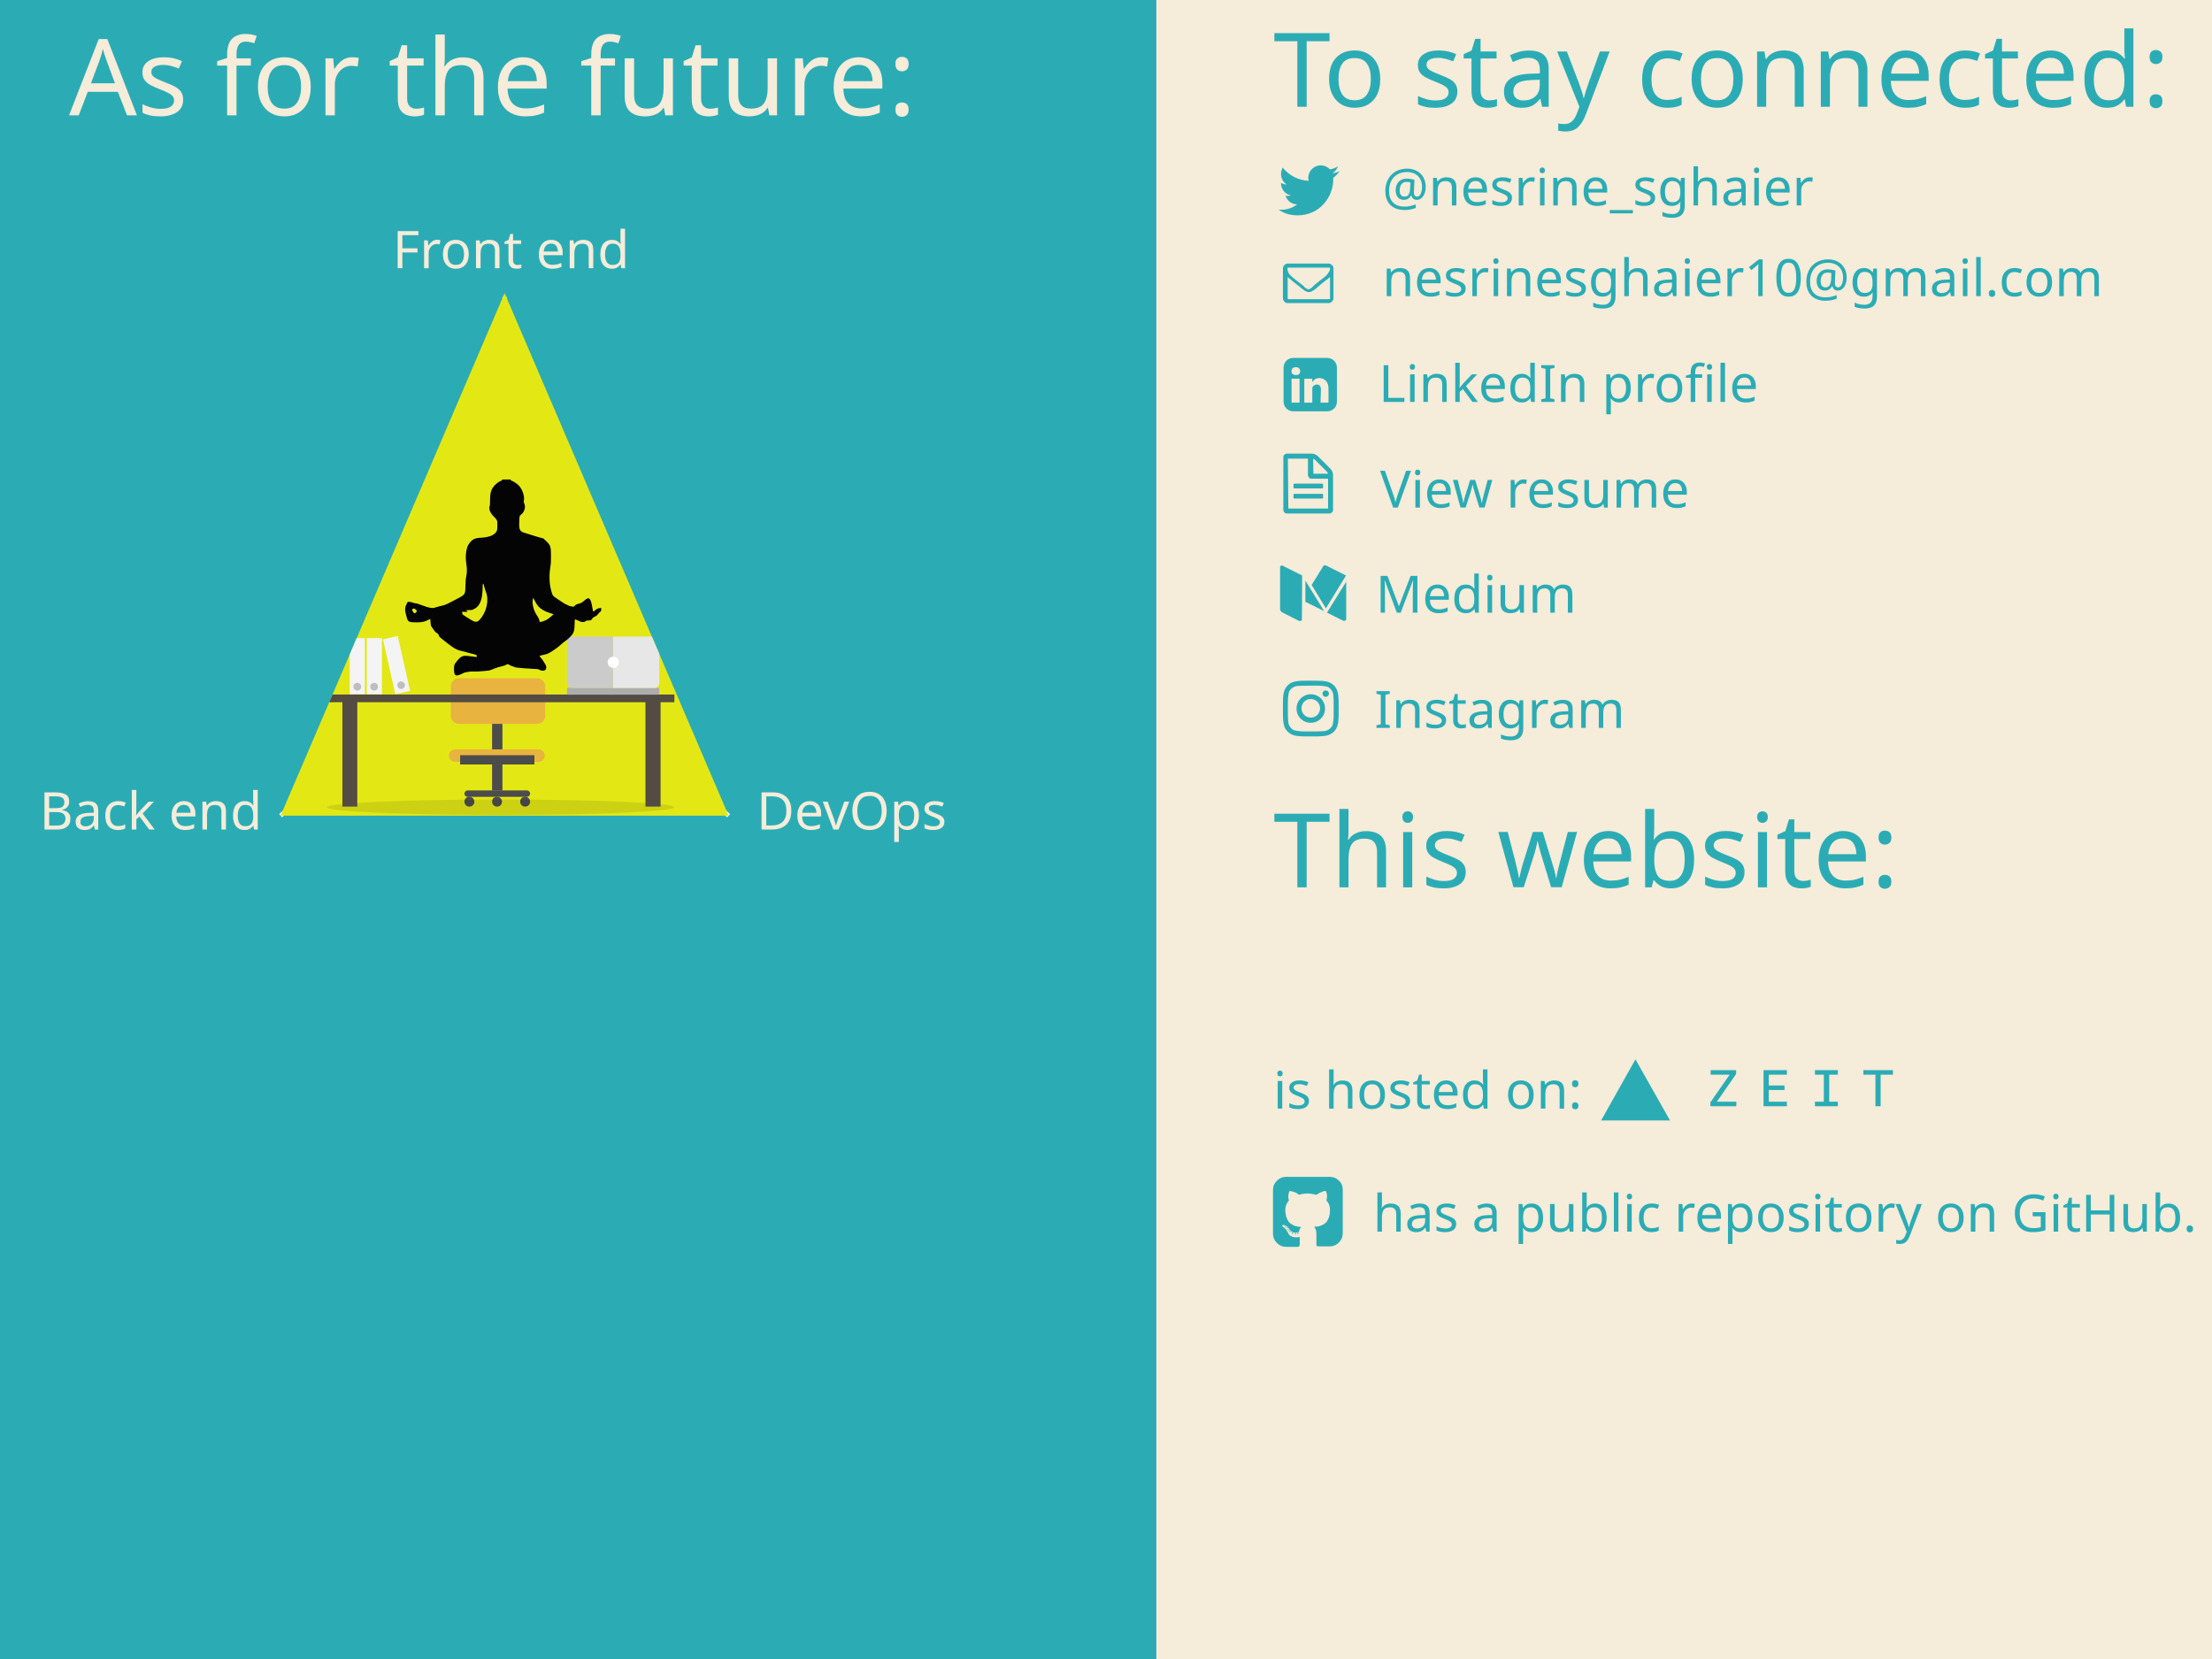
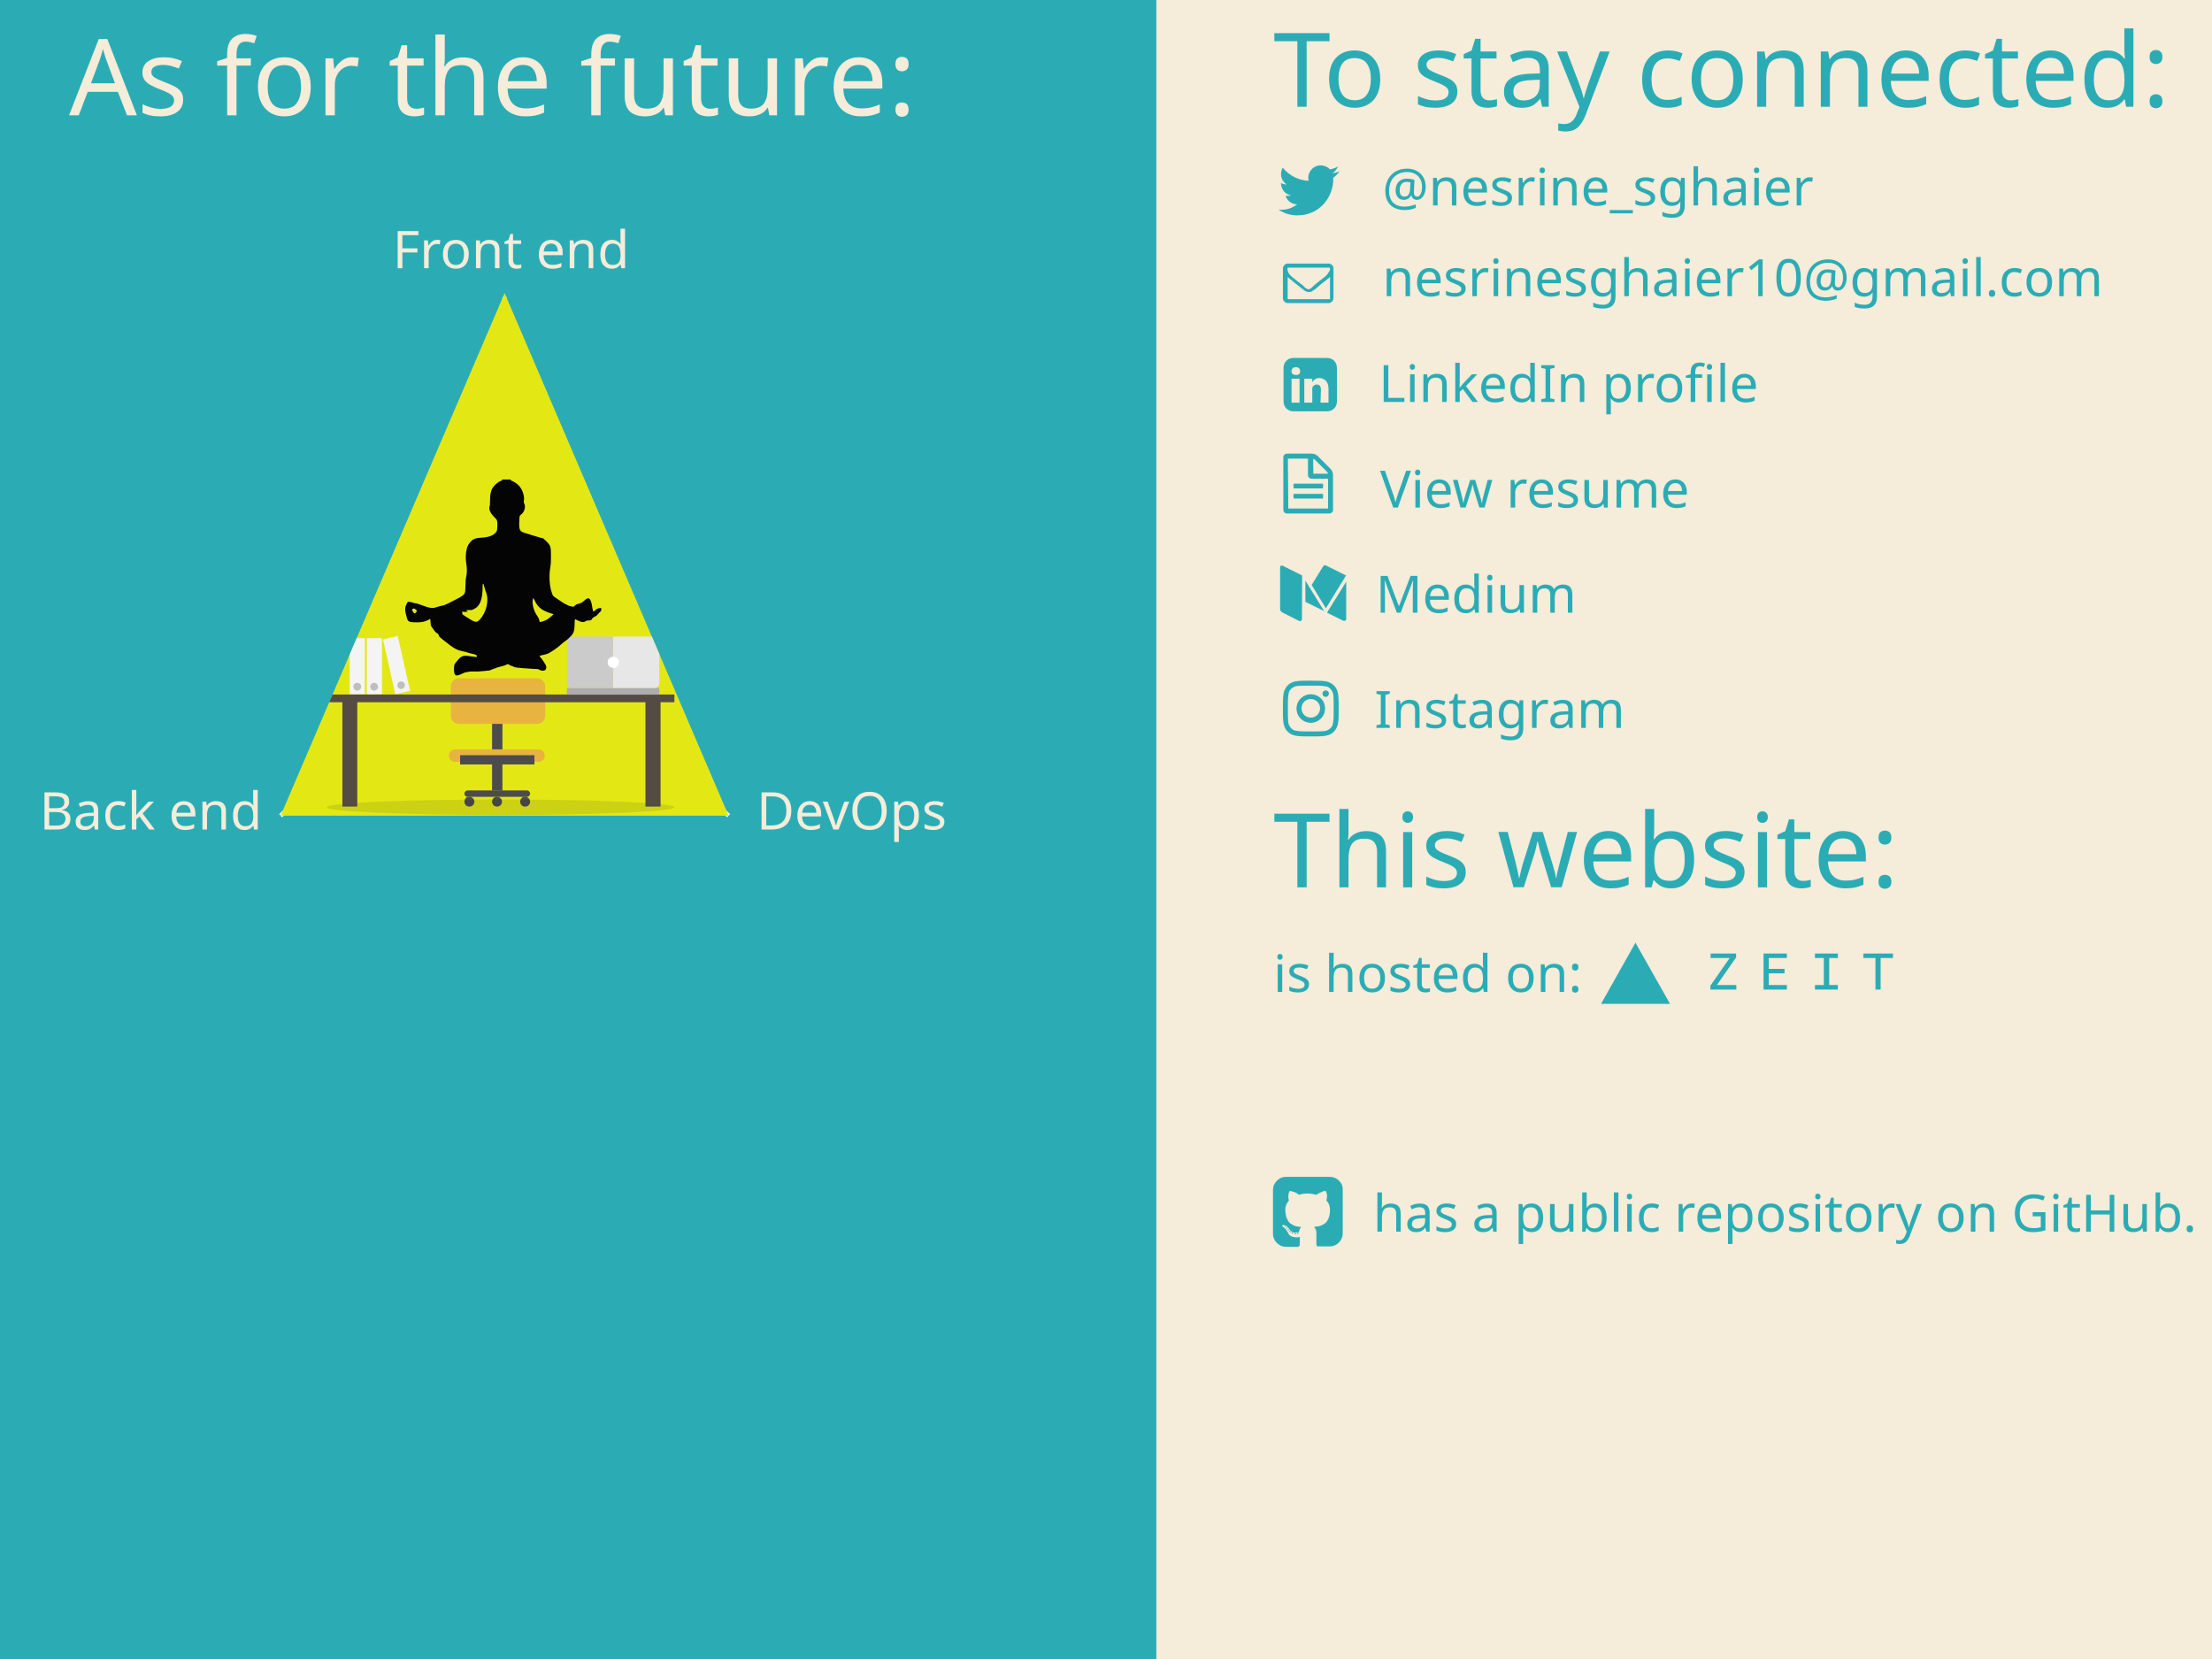
<svg xmlns="http://www.w3.org/2000/svg" xmlns:xlink="http://www.w3.org/1999/xlink" version="1.1" id="svg6" x="0px" y="0px" viewBox="496 -368 1024 768" enable-background="new 496 -368 1024 768" xml:space="preserve">
  <rect id="bg" x="-7122.6" y="-7472" fill="#2BACB5" stroke="#000000" stroke-miterlimit="10" width="15687.9" height="14889" />
  <g id="skills">
    <g id="skillnames">
      <g id="title">
        <text id="texttitle" transform="matrix(1 0 0 1 677.7734 -243.826)" fill="#F5ECD9" font-family="'Roboto-Light'" font-size="24.076px">Front end</text>
      </g>
      <g id="title_1_">
        <text id="texttitle_1_" transform="matrix(1 0 0 1 846.2227 16.0004)" fill="#F5ECD9" font-family="'Roboto-Light'" font-size="24.076px">DevOps</text>
      </g>
      <g id="title_2_">
        <text id="texttitle_2_" transform="matrix(1 0 0 1 514.2649 16.0002)" fill="#F5ECD9" font-family="'Roboto-Light'" font-size="24.076px">Back end</text>
      </g>
    </g>
    <polyline id="graph1" fill="none" stroke="#FFFFFF" stroke-width="2" stroke-miterlimit="10" points="729.6,-230.5 729.6,-87    833.3,9.6  " />
    <line id="graph2" fill="none" stroke="#FFFFFF" stroke-width="2" stroke-miterlimit="10" x1="729.6" y1="-87" x2="625.9" y2="9.6" />
    <polygon id="skillpath" fill="none" stroke="#FFFFFF" stroke-miterlimit="10" points="729.6,-147.8 748.5,-69.4 709.5,-69.4  " />
    <g id="invincible">
      <defs>
        <polygon id="clippingimage" points="729.6,-232.3 833.3,9.6 625.9,9.6    " />
      </defs>
      <clipPath id="clippingimage_1_">
        <use xlink:href="#clippingimage" overflow="visible" />
      </clipPath>
      <rect x="586.5" y="-244.5" clip-path="url(#clippingimage_1_)" fill="#E3E815" width="323" height="294" />
      <g clip-path="url(#clippingimage_1_)">
        <g>
          <g>
            <rect x="723.8" y="-41.8" fill="#4D4C4C" width="4.8" height="39.8" />
            <path fill="#E8B33F" d="M748.2-18.2c0,1.6-1.3,2.9-2.9,2.9h-38.6c-1.6,0-2.9-1.3-2.9-2.9l0,0c0-1.6,1.3-2.9,2.9-2.9h38.6       C746.9-21.1,748.2-19.8,748.2-18.2L748.2-18.2z" />
            <rect x="709" y="-18.4" fill="#4D4C4C" width="34.4" height="4.3" />
            <path fill="#4D4C4C" d="M741.4-0.6c0,0.8-0.7,1.5-1.5,1.5h-27.4c-0.8,0-1.5-0.7-1.5-1.5l0,0c0-0.8,0.7-1.5,1.5-1.5h27.4       C740.7-2.1,741.4-1.5,741.4-0.6L741.4-0.6z" />
            <path fill="#4D4C4C" d="M715.6,3.1c0,1.3-1,2.3-2.3,2.3c-1.3,0-2.3-1-2.3-2.3c0-1.3,1-2.3,2.3-2.3       C714.6,0.9,715.6,1.9,715.6,3.1z" />
            <path fill="#4D4C4C" d="M741.4,3.1c0,1.3-1,2.3-2.3,2.3c-1.3,0-2.3-1-2.3-2.3c0-1.3,1-2.3,2.3-2.3       C740.4,0.9,741.4,1.9,741.4,3.1z" />
            <path fill="#4D4C4C" d="M728.4,3.1c0,1.3-1,2.3-2.3,2.3c-1.3,0-2.3-1-2.3-2.3c0-1.3,1-2.3,2.3-2.3       C727.4,0.9,728.4,1.9,728.4,3.1z" />
            <path fill="#E8B33F" d="M748.4-36.6c0,2-1.7,3.7-3.7,3.7h-36.3c-2,0-3.7-1.7-3.7-3.7v-13.7c0-2,1.7-3.7,3.7-3.7h36.3       c2,0,3.7,1.7,3.7,3.7V-36.6z" />
          </g>
          <g>
            <path opacity="0.1" d="M808.2,5.7c0,2-36.1,3.6-80.5,3.6c-44.5,0-80.5-1.6-80.5-3.6c0-2,36.1-3.6,80.5-3.6       C772.1,2.1,808.2,3.7,808.2,5.7z" />
          </g>
          <g>
            <rect x="657.9" y="-72.6" fill="#F4F4F4" width="7" height="26" />
            <path fill="#BFBEBE" d="M663.2-50.1c0,1-0.8,1.8-1.8,1.8c-1,0-1.8-0.8-1.8-1.8c0-1,0.8-1.8,1.8-1.8       C662.4-51.9,663.2-51.1,663.2-50.1z" />
          </g>
          <g>
            <rect x="665.8" y="-72.6" fill="#F4F4F4" width="7" height="26" />
            <path fill="#BFBEBE" d="M671-50.1c0,1-0.8,1.8-1.8,1.8c-1,0-1.8-0.8-1.8-1.8c0-1,0.8-1.8,1.8-1.8C670.2-51.9,671-51.1,671-50.1       z" />
          </g>
          <g>
            <rect x="676.1" y="-73.1" transform="matrix(0.9755 -0.2198 0.2198 0.9755 29.8222 147.899)" fill="#F4F4F4" width="7" height="26" />
            <path fill="#BFBEBE" d="M683.4-51.2c0.2,1-0.4,1.9-1.3,2.1c-1,0.2-1.9-0.4-2.1-1.3c-0.2-1,0.4-1.9,1.3-2.1       C682.2-52.7,683.2-52.1,683.4-51.2z" />
          </g>
          <polygon fill="#544B43" points="808.2,-46.5 648.1,-46.5 648.1,-42.9 654.5,-42.9 654.5,5.4 661.4,5.4 661.4,-42.9 794.8,-42.9      794.8,5.4 801.8,5.4 801.8,-42.9 808.2,-42.9     " />
        </g>
        <g>
          <path fill="#ADADAD" d="M801.2-47c0,0.3-0.3,0.6-0.6,0.6H759c-0.3,0-0.6-0.3-0.6-0.6v-2c0-0.3,0.3-0.6,0.6-0.6h41.6      c0.3,0,0.6,0.3,0.6,0.6V-47z" />
          <g>
            <path fill="#E8E7E7" d="M798.9-73.3h-19.1v23.8h19.1c1.3,0,2.3-1,2.3-2.3V-71C801.2-72.3,800.2-73.3,798.9-73.3z" />
            <path fill="#CCCBCB" d="M760.8-73.3c-1.3,0-2.3,1-2.3,2.3v19.2c0,1.3,1,2.3,2.3,2.3h19v-23.8H760.8z" />
          </g>
          <path fill="#FFFFFF" d="M782.5-61.4c0,1.5-1.2,2.6-2.6,2.6c-1.5,0-2.6-1.2-2.6-2.6c0-1.5,1.2-2.6,2.6-2.6      C781.3-64.1,782.5-62.9,782.5-61.4z" />
        </g>
        <g id="me" transform="translate(678.919, -150.631)">
          <path style=" stroke:none;fill-rule:evenodd;fill:rgb(1.569%,1.569%,1.569%);fill-opacity:1;" d="M 49.434 4.898 C 49.336 5.066 49.203 5.199 49.141 5.199 C 48.68 5.199 47.289 6.098 46.438 6.945 C 44.496 8.875 43.957 10.469 43.941 14.352 C 43.93 16.219 43.906 16.52 43.715 17.066 C 43.266 18.375 44.078 20.219 45.898 22 C 47.25 23.328 47.344 23.574 47.316 25.84 C 47.293 27.777 47.223 28.223 46.848 28.789 C 45.707 30.516 43.359 31.387 39.301 31.594 C 36.66 31.727 35.359 32.496 33.934 34.773 C 32.789 36.602 32.398 40.324 32.984 43.867 C 33.297 45.773 33.281 47.688 32.945 49.375 C 32.656 50.816 32.617 51.301 32.516 54.605 C 32.41 58.059 32.582 57.879 26.324 61.066 C 23.047 62.738 23.172 62.691 20.922 63.203 C 19.973 63.418 19.074 63.66 18.922 63.738 C 17.652 64.391 15.738 64.125 12.473 62.832 C 10.902 62.215 9.84 61.898 9.324 61.898 C 9.141 61.898 8.887 61.848 8.77 61.785 C 8.414 61.594 6.785 61.203 6.332 61.203 C 5.875 61.199 5.559 61.477 5.43 61.992 C 5.395 62.133 5.207 62.543 5.008 62.898 C 4.531 63.766 4.504 65.246 4.941 66.801 C 5.086 67.324 5.312 68.168 5.445 68.684 C 5.914 70.492 6.434 70.73 9.949 70.742 C 12.375 70.754 13.855 70.422 15.562 69.496 L 16.273 69.109 L 16.344 70.281 C 16.441 71.836 16.551 72.375 16.855 72.742 C 16.992 72.91 17.391 73.477 17.742 74 C 18.449 75.062 18.727 75.352 19.449 75.773 C 19.93 76.051 20.16 76.41 20.434 77.309 C 20.488 77.488 23.852 80.207 25.57 81.461 C 27.852 83.129 28.98 83.66 31.148 84.086 C 31.977 84.25 33.078 84.539 33.602 84.727 C 34.121 84.918 35 85.148 35.551 85.242 C 36.496 85.402 37.316 85.703 37.738 86.039 C 38.035 86.277 37.781 86.832 37.41 86.762 C 37.266 86.734 36.879 86.684 36.551 86.652 C 36.219 86.617 35.305 86.5 34.512 86.387 C 31.402 85.941 30.637 86.234 28.617 88.652 C 27.34 90.184 27.25 90.43 27.25 92.352 C 27.25 95.504 27.977 95.969 30.793 94.602 C 32.129 93.957 32.398 93.859 33.078 93.797 C 33.504 93.758 33.984 93.668 34.148 93.602 C 34.34 93.52 34.848 93.484 35.551 93.5 C 37.887 93.551 39.031 93.5 41.32 93.258 L 43.688 93.004 L 45.32 92.363 C 47.25 91.602 47.801 91.426 49.629 91 C 50.574 90.781 51.09 90.609 51.277 90.453 C 51.816 90.004 52.484 90.02 53.035 90.496 C 53.211 90.648 53.508 90.801 53.699 90.836 C 53.891 90.871 54.273 91.008 54.551 91.137 C 55.352 91.512 55.602 91.586 56.449 91.691 C 57.738 91.855 60.855 92.094 63.613 92.242 L 66.172 92.383 L 66.895 92.754 C 68.078 93.367 69.598 93.16 69.805 92.359 C 69.863 92.133 69.934 91.871 69.965 91.773 C 70.062 91.43 69.789 90.5 69.457 90.066 C 69.277 89.832 68.957 89.305 68.742 88.895 C 68.516 88.469 68.02 87.785 67.582 87.301 C 66.621 86.238 66.633 86.211 68.352 85.855 C 70.668 85.379 71.066 85.195 73.766 83.363 C 74.855 82.625 75.879 81.832 76.566 81.191 C 77.164 80.633 77.898 80.02 78.199 79.824 C 79.422 79.031 81.391 77.242 81.965 76.398 C 82.844 75.113 82.996 74.469 83.086 71.648 C 83.172 68.953 83.066 69.113 84.32 69.754 C 86.309 70.773 87.359 70.852 88.426 70.066 C 88.652 69.895 88.828 69.867 89.445 69.883 C 90.344 69.914 90.832 69.738 91.078 69.293 C 91.422 68.664 91.648 68.469 92.441 68.102 C 93.086 67.805 93.328 67.633 93.629 67.242 C 94.082 66.652 95.199 65.5 95.316 65.5 C 95.363 65.5 95.398 65.18 95.398 64.785 L 95.398 64.074 L 94.773 64.121 C 93.934 64.191 93.176 64.562 92.469 65.254 C 91.652 66.051 91.641 66.035 91.207 63.414 C 90.559 59.492 89.688 58.754 87.758 60.5 C 86.617 61.535 86.008 61.879 84.832 62.152 C 84.012 62.34 83.68 62.516 83.082 63.078 L 82.594 63.535 L 81.621 63.363 C 81.086 63.27 80.539 63.113 80.398 63.016 C 80.262 62.918 79.773 62.688 79.316 62.504 C 78.508 62.18 77.668 61.656 74.637 59.574 C 73.055 58.488 73.035 58.465 72.617 57.285 C 71.445 53.961 71.148 49.629 71.809 45.398 C 72.133 43.312 72.141 43.156 72.145 40.148 C 72.152 35.523 72 35.082 69.629 32.848 L 68.605 31.887 L 66.879 31.438 C 65.926 31.191 64.363 30.719 63.398 30.387 C 62.438 30.055 61.312 29.691 60.898 29.586 C 57.555 28.711 57.281 28.246 57.48 23.73 C 57.59 21.309 57.523 21.512 58.516 20.664 C 59.969 19.422 60.512 17.199 59.746 15.629 C 59.488 15.105 59.48 15.059 59.602 14.488 C 60.062 12.324 58.801 8.781 56.984 7.137 C 56.117 6.348 54.805 5.477 54.258 5.324 C 53.773 5.188 53.648 5.105 53.562 4.879 L 53.457 4.602 L 49.609 4.602 L 49.434 4.898 M 40.879 52.926 C 40.938 52.992 41.141 53.68 41.336 54.449 C 41.531 55.219 41.844 56.234 42.035 56.699 C 43.59 60.551 42.293 66.191 39.066 69.57 C 37.656 71.051 36.945 70.875 32.523 67.957 C 31 66.949 31.145 67.102 31.059 66.395 L 30.992 65.84 L 32.246 65.883 C 33.645 65.93 33.84 65.824 33.145 65.398 C 32.645 65.086 32.754 65.051 34.184 65.043 L 35.449 65.039 L 36.449 64.602 C 39.207 63.391 40.496 60.176 40.5 54.461 C 40.504 53.043 40.609 52.602 40.879 52.926 M 64.578 60.629 C 66.102 63.734 67.816 65.145 71.574 66.391 C 72.387 66.66 73.141 66.898 73.246 66.918 C 73.402 66.945 73.199 67.164 72.348 67.887 C 70.59 69.383 70.043 69.715 68.465 70.238 C 67.082 70.699 66.801 70.676 66.801 70.094 C 66.801 69.566 66.344 68.551 65.684 67.598 C 64.062 65.27 63.234 61.867 63.797 59.855 C 63.957 59.281 63.875 59.199 64.578 60.629 M 9.09 64.492 C 9.855 64.887 10.191 65.414 9.926 65.812 C 9.223 66.863 8.691 66.758 8.016 65.43 C 7.734 64.875 7.738 64.852 8.172 64.555 C 8.621 64.25 8.609 64.25 9.09 64.492 " />
        </g>
      </g>
    </g>
  </g>
  <g id="sc6title">
    <text transform="matrix(1 0 0 1 527.9698 -314.6172)" fill="#F5ECD9" font-family="'Roboto-Thin'" font-size="49.216px">As for the future:</text>
  </g>
  <rect id="bgright" x="1031.3" y="-1872.5" fill="#F5ECD9" width="2340.6" height="3810.5" />
  <g id="endtitles">
    <g id="githubsite">
      <path fill="#2BACB5" d="M1093.4,202.4c-0.1,0.1-0.3,0.1-0.4-0.1c-0.2-0.2-0.3-0.3-0.1-0.4c0.1-0.1,0.3-0.1,0.4,0.1    C1093.5,202.2,1093.5,202.4,1093.4,202.4z M1092.5,201.2c0.2,0.2,0.2,0.3,0,0.4c-0.1,0.1-0.3,0-0.3-0.2c-0.1-0.2-0.1-0.3,0-0.4    C1092.3,200.9,1092.4,200.9,1092.5,201.2z M1091.2,199.9c-0.1,0.1-0.2,0.1-0.3,0c-0.2-0.1-0.2-0.2-0.2-0.3c0-0.1,0.2-0.1,0.3,0    C1091.2,199.7,1091.3,199.8,1091.2,199.9z M1091.9,200.6c-0.1,0.1-0.2,0.1-0.3-0.1c-0.1-0.2-0.2-0.3,0-0.3    c0.1-0.1,0.2-0.1,0.3,0.1C1092,200.4,1092,200.5,1091.9,200.6z M1094.6,202.9c-0.1,0.2-0.2,0.3-0.4,0.2c-0.3-0.1-0.3-0.2-0.3-0.3    c0.1-0.2,0.2-0.2,0.4-0.2C1094.6,202.7,1094.6,202.8,1094.6,202.9z M1096,203.1c0,0.2-0.1,0.3-0.3,0.3c-0.3,0-0.3-0.1-0.3-0.3    c0-0.2,0.1-0.3,0.3-0.3C1095.8,202.9,1096,202.9,1096,203.1z M1097.1,202.9c0,0.2-0.1,0.3-0.3,0.3s-0.3,0-0.4-0.2    c0-0.2,0.1-0.3,0.3-0.3C1097,202.6,1097.1,202.7,1097.1,202.9z M1117.6,182.7v20.2c0,1.7-0.6,3.1-1.8,4.3    c-1.2,1.2-2.6,1.8-4.3,1.8h-4.8c-0.3,0-0.4,0-0.5,0s-0.3-0.1-0.4-0.1c-0.2-0.1-0.3-0.2-0.3-0.3c-0.1-0.2-0.1-0.3-0.1-0.6v-5    c0-1.3-0.3-2.3-1.1-3c0.8-0.1,1.5-0.3,2.2-0.3c0.7-0.2,1.3-0.4,2-0.8c0.7-0.4,1.3-0.8,1.7-1.4c0.4-0.6,0.8-1.3,1.1-2.3    s0.4-2,0.4-3.2c0-1.7-0.6-3.2-1.7-4.3c0.5-1.3,0.5-2.8-0.2-4.3c-0.4-0.1-1-0.1-1.7,0.3c-0.8,0.3-1.4,0.6-1.9,0.9l-0.8,0.5    c-1.3-0.3-2.7-0.6-4-0.6c-1.4,0-2.8,0.2-4,0.6c-0.3-0.2-0.5-0.3-0.9-0.6c-0.3-0.3-0.9-0.5-1.8-0.8c-0.8-0.3-1.4-0.4-1.8-0.3    c-0.6,1.6-0.7,3-0.2,4.3c-1.1,1.2-1.7,2.7-1.7,4.3c0,1.2,0.2,2.3,0.4,3.2c0.3,0.9,0.7,1.7,1.1,2.3s1,1,1.7,1.4    c0.7,0.4,1.3,0.7,2,0.8s1.3,0.3,2.2,0.3c-0.6,0.5-0.9,1.3-1,2.2c-0.3,0.2-0.6,0.3-0.9,0.3c-0.3,0.1-0.8,0.1-1.2,0.1    c-0.5,0-0.9-0.2-1.4-0.5c-0.5-0.3-0.8-0.8-1.2-1.3c-0.3-0.4-0.6-0.8-1-1.1c-0.4-0.3-0.8-0.4-1-0.5l-0.4-0.1c-0.3,0-0.5,0-0.6,0.1    c-0.1,0.1-0.2,0.2-0.1,0.3c0,0.1,0.1,0.2,0.2,0.3c0.1,0.1,0.2,0.2,0.3,0.3l0.2,0.1c0.3,0.2,0.6,0.4,0.9,0.8    c0.3,0.4,0.5,0.8,0.7,1.1l0.3,0.5c0.2,0.5,0.5,1,0.9,1.3s0.9,0.5,1.4,0.7c0.5,0.1,1,0.2,1.5,0.2c0.5,0,0.8,0,1.2-0.1l0.5-0.1    c0,0.5,0,1.3,0,2.2s0,1.4,0,1.4c0,0.3-0.1,0.5-0.3,0.7c-0.2,0.2-0.3,0.3-0.5,0.3s-0.4,0-0.7,0h-4.8c-1.7,0-3.1-0.6-4.3-1.8    c-1.2-1.2-1.8-2.6-1.8-4.3v-20.2c0-1.7,0.6-3.1,1.8-4.3c1.2-1.2,2.6-1.8,4.3-1.8h20.2c1.7,0,3.1,0.6,4.3,1.8    C1117,179.6,1117.6,181,1117.6,182.7L1117.6,182.7z" />
      <g>
        <text transform="matrix(1 0 0 1 1131.617 202.1562)" fill="#2BACB5" font-family="'Roboto-Thin'" font-size="23.865px">has a public repository on GitHub.</text>
      </g>
    </g>
-     <g id="heroku">
+     <g id="heroku" transform="matrix(1, 0, 0, 1, 0, -54)">
      <g>
-         <polygon fill-rule="evenodd" clip-rule="evenodd" fill="#2BACB5" points="1253.1,122.4 1269.1,150.7 1237.2,150.7    " />
+         <polygon fill-rule="evenodd" clip-rule="evenodd" fill="#2BACB5" points="1253.1,122.4 1269.1,150.7 1237.2,150.7" />
        <path fill-rule="evenodd" clip-rule="evenodd" fill="#2BACB5" d="M1287.7,144.1h12.1V142h-9l8.9-12.8v-1.8h-11.8v2.1h8.8     l-8.9,12.8V144.1L1287.7,144.1z M1312.4,144.1h10.8V142h-8.4v-5.4h7.3v-2.1h-7.3v-5h8.4v-2.1h-10.8L1312.4,144.1L1312.4,144.1z      M1336.2,144.1h10.6V142h-4v-12.5h4v-2.1h-10.6v2.1h4.1V142h-4.1V144.1z M1364.2,144.1h2.4v-14.6h5.7v-2.1h-13.7v2.1h5.6V144.1     L1364.2,144.1z" />
      </g>
-       <text transform="matrix(1 0 0 1 1085.459 145.1913)" fill="#2BACB5" font-family="'Roboto-Thin'" font-size="23.865px">is hosted on:</text>
+       <text transform="matrix(1 0 0 1 1085.459 145.1913)" fill="#2BACB5" font-family="'Roboto-Thin'" font-size="23.865px" style="white-space: pre;">is hosted on:</text>
    </g>
    <text transform="matrix(1 0 0 1 1085.46 42.7616)" fill="#2BACB5" font-family="'Roboto-Thin'" font-size="47.73px">This website:</text>
    <g id="medium">
      <text transform="matrix(1 0 0 1 1132.828 -84.3644)" fill="#2BACB5" font-family="'Roboto-Thin'" font-size="23.865px">Medium</text>
      <g>
        <path fill="#2BACB5" d="M1119.1-101.6C1119.1-101.6,1119.1-101.6,1119.1-101.6L1119.1-101.6l-9.2-4.6c-0.1,0-0.1-0.1-0.2-0.1     c-0.1,0-0.2,0-0.3,0c-0.4,0-0.7,0.2-0.9,0.5l-5.3,8.6l6.6,10.8l9.2-15C1119.2-101.5,1119.1-101.6,1119.1-101.6z" />
        <polygon fill="#2BACB5" points="1100.3,-99.2 1100.3,-89.4 1109,-85.1    " />
        <path fill="#2BACB5" d="M1110.3-84.4l7.2,3.6c0.9,0.5,1.7,0.1,1.7-0.7v-17.2L1110.3-84.4z" />
        <path fill="#2BACB5" d="M1098.8-101.6l-9-4.5c-0.2-0.1-0.3-0.1-0.5-0.1c-0.4,0-0.7,0.3-0.7,0.8V-86c0,0.5,0.4,1.1,0.8,1.4l7.9,4     c0.2,0.1,0.4,0.1,0.6,0.1c0.5,0,0.8-0.4,0.8-1L1098.8-101.6C1098.9-101.6,1098.9-101.6,1098.8-101.6z" />
      </g>
    </g>
    <g id="linkedin">
      <text transform="matrix(1 0 0 1 1134.237 -181.9218)" fill="#2BACB5" font-family="'Roboto-Thin'" font-size="23.865px">LinkedIn profile</text>
      <path fill="#2BACB5" d="M1093.9-181.6h3.7v-11.1h-3.7V-181.6z M1097.9-196.2c0-0.5-0.3-1.1-0.5-1.3c-0.4-0.4-0.9-0.5-1.5-0.5    s-1.2,0.1-1.5,0.5c-0.4,0.4-0.5,0.8-0.5,1.3c0,0.5,0.1,1.1,0.5,1.3c0.4,0.4,0.9,0.5,1.5,0.5l0,0c0.7,0,1.2-0.1,1.6-0.5    C1097.7-195.3,1097.9-195.7,1097.9-196.2L1097.9-196.2z M1107.3-181.6h3.7v-6.4c0-1.6-0.4-2.9-1.2-3.7c-0.8-0.8-1.9-1.3-3-1.3    c-1.5,0-2.5,0.7-3.3,1.9l0,0v-1.6h-3.7c0,0.7,0,4.4,0,11.1h3.7v-6.2c0-0.4,0-0.7,0.1-0.9c0.1-0.4,0.4-0.7,0.8-0.9    c0.3-0.3,0.7-0.4,1.2-0.4c1.2,0,1.9,0.8,1.9,2.5L1107.3-181.6L1107.3-181.6z M1114.9-197.7v15.5c0,1.3-0.4,2.4-1.3,3.3    s-2,1.3-3.3,1.3h-15.5c-1.3,0-2.4-0.4-3.3-1.3s-1.3-2-1.3-3.3v-15.5c0-1.3,0.4-2.4,1.3-3.3s2-1.3,3.3-1.3h15.5    c1.3,0,2.4,0.4,3.3,1.3S1114.9-199,1114.9-197.7z" />
    </g>
    <g id="instagram">
      <text transform="matrix(1 0 0 1 1132.253 -31.0253)" fill="#2BACB5" font-family="'Roboto-Thin'" font-size="23.865px">Instagram</text>
      <path fill="#2BACB5" d="M1102.8-50.6c3.4,0,3.8,0,5.2,0.1c1.2,0.1,1.9,0.3,2.4,0.4c0.6,0.2,1,0.5,1.5,1c0.4,0.4,0.7,0.9,1,1.5    c0.2,0.5,0.4,1.1,0.4,2.4c0.1,1.3,0.1,1.8,0.1,5.2c0,3.4,0,3.8-0.1,5.2c-0.1,1.2-0.3,1.9-0.4,2.4c-0.2,0.6-0.5,1-1,1.5    c-0.4,0.4-0.9,0.7-1.5,1c-0.5,0.2-1.1,0.4-2.4,0.4c-1.3,0.1-1.8,0.1-5.2,0.1c-3.4,0-3.8,0-5.2-0.1c-1.2-0.1-1.9-0.3-2.4-0.4    c-0.6-0.2-1-0.5-1.5-1c-0.4-0.4-0.7-0.9-1-1.5c-0.2-0.5-0.4-1.1-0.4-2.4c-0.1-1.3-0.1-1.8-0.1-5.2c0-3.4,0-3.8,0.1-5.2    c0.1-1.2,0.3-1.9,0.4-2.4c0.2-0.6,0.5-1,1-1.5c0.4-0.4,0.9-0.7,1.5-1c0.5-0.2,1.1-0.4,2.4-0.4C1099-50.5,1099.4-50.6,1102.8-50.6     M1102.8-52.9c-3.5,0-3.9,0-5.3,0.1c-1.4,0.1-2.3,0.3-3.1,0.6c-0.8,0.3-1.6,0.8-2.3,1.5c-0.7,0.7-1.1,1.4-1.5,2.3    c-0.3,0.8-0.5,1.7-0.6,3.1c-0.1,1.4-0.1,1.8-0.1,5.3c0,3.5,0,3.9,0.1,5.3c0.1,1.4,0.3,2.3,0.6,3.1c0.3,0.8,0.8,1.6,1.5,2.3    c0.7,0.7,1.4,1.1,2.3,1.5c0.8,0.3,1.7,0.5,3.1,0.6c1.4,0.1,1.8,0.1,5.3,0.1c3.5,0,3.9,0,5.3-0.1c1.4-0.1,2.3-0.3,3.1-0.6    c0.8-0.3,1.6-0.8,2.3-1.5c0.7-0.7,1.1-1.4,1.5-2.3c0.3-0.8,0.5-1.7,0.6-3.1c0.1-1.4,0.1-1.8,0.1-5.3c0-3.5,0-3.9-0.1-5.3    c-0.1-1.4-0.3-2.3-0.6-3.1c-0.3-0.8-0.8-1.6-1.5-2.3c-0.7-0.7-1.4-1.1-2.3-1.5c-0.8-0.3-1.7-0.5-3.1-0.6    C1106.7-52.8,1106.3-52.9,1102.8-52.9L1102.8-52.9z" />
      <path fill="#2BACB5" d="M1102.8-46.6c-3.6,0-6.6,2.9-6.6,6.6s2.9,6.6,6.6,6.6c3.6,0,6.6-2.9,6.6-6.6S1106.5-46.6,1102.8-46.6z     M1102.8-35.8c-2.4,0-4.3-1.9-4.3-4.3s1.9-4.3,4.3-4.3c2.4,0,4.3,1.9,4.3,4.3S1105.2-35.8,1102.8-35.8z" />
      <circle fill="#2BACB5" cx="1109.7" cy="-46.9" r="1.5" />
    </g>
    <g id="contactresume">
      <path fill="#2BACB5" d="M1108.5-138.9v1.2c0,0.1,0,0.3-0.1,0.4c-0.1,0.1-0.3,0.1-0.4,0.1h-12.7c-0.1,0-0.3,0-0.4-0.1    c-0.1-0.1-0.1-0.3-0.1-0.4v-1.2c0-0.1,0-0.3,0.1-0.4c0.1-0.1,0.3-0.1,0.4-0.1h12.7c0.1,0,0.3,0,0.4,0.1    C1108.5-139.2,1108.5-139.1,1108.5-138.9z M1108.5-143.6v1.2c0,0.1,0,0.3-0.1,0.4c-0.1,0.1-0.3,0.1-0.4,0.1h-12.7    c-0.1,0-0.3,0-0.4-0.1c-0.1-0.1-0.1-0.3-0.1-0.4v-1.2c0-0.1,0-0.3,0.1-0.4c0.1-0.1,0.3-0.1,0.4-0.1h12.7c0.1,0,0.3,0,0.4,0.1    S1108.5-143.7,1108.5-143.6z M1092.4-132.6h18.4v-13.8h-7.6c-0.5,0-0.9-0.1-1.2-0.5c-0.4-0.4-0.5-0.8-0.5-1.2v-7.6h-9.3    L1092.4-132.6L1092.4-132.6z M1104-148.7h6.8c-0.1-0.4-0.3-0.5-0.4-0.8l-5.7-5.7c-0.1-0.1-0.4-0.3-0.8-0.4L1104-148.7L1104-148.7z     M1113.1-148.2v16.2c0,0.5-0.1,0.9-0.5,1.2c-0.4,0.4-0.8,0.5-1.2,0.5h-19.6c-0.5,0-0.9-0.1-1.2-0.5c-0.4-0.4-0.5-0.8-0.5-1.2    v-24.3c0-0.5,0.1-0.9,0.5-1.2c0.4-0.4,0.8-0.5,1.2-0.5h11.5c0.5,0,1.1,0.1,1.6,0.4c0.5,0.3,1.1,0.5,1.3,0.9l5.6,5.6    c0.4,0.4,0.7,0.8,0.9,1.3C1113-149.1,1113.1-148.6,1113.1-148.2L1113.1-148.2z" />
      <g>
        <text transform="matrix(1 0 0 1 1134.881 -133.0322)" fill="#2BACB5" font-family="'Roboto-Thin'" font-size="23.865px">View resume</text>
      </g>
    </g>
    <g id="email">
      <text transform="matrix(1 0 0 1 1135.932 -230.895)" fill="#2BACB5" font-family="'Roboto-Thin'" font-size="23.865px">nesrinesghaier10@gmail.com</text>
      <path fill="#2BACB5" d="M1111.7-229.9v-9.9c-0.3,0.3-0.5,0.5-0.9,0.8c-2.3,1.7-4.1,3.2-5.4,4.4c-0.4,0.4-0.8,0.7-1.1,0.8    c-0.3,0.3-0.7,0.4-1.1,0.7c-0.5,0.3-0.9,0.3-1.3,0.3l0,0c-0.4,0-0.8-0.1-1.3-0.3c-0.5-0.3-0.8-0.4-1.1-0.7    c-0.3-0.3-0.7-0.5-1.1-0.8c-1.3-1.2-3.2-2.5-5.4-4.4c-0.3-0.3-0.7-0.5-0.9-0.8v9.9c0,0.1,0,0.3,0.1,0.3c0.1,0.1,0.1,0.1,0.3,0.1    h19c0.1,0,0.3,0,0.3-0.1C1111.7-229.6,1111.7-229.7,1111.7-229.9L1111.7-229.9z M1111.7-243.4v-0.3c0,0,0,0,0-0.1s0-0.1,0-0.1    s0,0-0.1-0.1c0-0.1,0-0.1-0.1-0.1h-0.1h-19c-0.1,0-0.3,0-0.3,0.1c-0.1,0.1-0.1,0.1-0.1,0.3c0,1.5,0.7,2.7,1.9,3.7    c1.6,1.3,3.3,2.7,5.2,4.1c0,0,0.1,0.1,0.4,0.4c0.3,0.3,0.4,0.4,0.5,0.5c0.1,0.1,0.4,0.3,0.5,0.4c0.3,0.1,0.4,0.3,0.7,0.4    c0.1,0.1,0.4,0.1,0.5,0.1l0,0c0.1,0,0.4,0,0.5-0.1c0.1-0.1,0.4-0.1,0.7-0.4c0.3-0.1,0.4-0.3,0.5-0.4s0.4-0.3,0.5-0.5    c0.3-0.3,0.4-0.3,0.4-0.4c1.9-1.5,3.4-2.8,5.2-4.1c0.5-0.4,0.9-0.9,1.3-1.5C1111.4-242.3,1111.7-242.9,1111.7-243.4L1111.7-243.4z     M1113.3-243.8v13.9c0,0.5-0.3,1.1-0.7,1.5s-0.9,0.7-1.5,0.7h-19c-0.5,0-1.1-0.1-1.5-0.7c-0.4-0.4-0.7-0.9-0.7-1.5v-13.9    c0-0.5,0.3-1.1,0.7-1.5c0.4-0.4,0.9-0.7,1.5-0.7h19c0.5,0,1.1,0.3,1.5,0.7C1113.1-244.9,1113.3-244.5,1113.3-243.8z" />
    </g>
    <text transform="matrix(1 0 0 1 1085.46 -318.587)" fill="#2BACB5" font-family="'Roboto-Thin'" font-size="47.73px">To stay connected:</text>
-     <text transform="matrix(1 0 0 1 1085.46 835)" fill="#2BACB5" font-family="'Roboto-Thin'" font-size="65.252px">Bye!</text>
+     <text transform="matrix(1 0 0 1 1085.46 835)" fill="#2BACB5" font-family="'Roboto-Thin'" font-size="80.252px">Bye!</text>
    <g id="twitter">
      <text transform="matrix(1 0 0 1 1135.932 -272.895)" fill="#2BACB5" font-family="'Roboto-Thin'" font-size="23.865px">@nesrine_sghaier</text>
      <path fill="#2BACB5" d="M1096.6-268.3c10.7,0,16.6-8.9,16.6-16.6c0-0.3,0-0.5,0-0.8c1.1-0.8,2.1-1.8,2.9-3    c-1.1,0.5-2.2,0.8-3.3,0.9c1.2-0.7,2.1-1.9,2.6-3.2c-1.1,0.7-2.4,1.2-3.7,1.4c-2.2-2.3-5.9-2.5-8.2-0.3c-1.5,1.4-2.2,3.5-1.7,5.6    c-4.7-0.2-9-2.4-12-6.1c-1.5,2.7-0.8,6.1,1.8,7.8c-0.9,0-1.8-0.3-2.6-0.7c0,0,0,0,0,0.1c0,2.8,2,5.2,4.7,5.7    c-0.9,0.2-1.8,0.3-2.6,0.1c0.8,2.4,2.9,4,5.4,4c-2.1,1.6-4.6,2.5-7.2,2.5c-0.5,0-0.9,0-1.4-0.1    C1090.3-269.2,1093.4-268.3,1096.6-268.3" />
    </g>
  </g>
  <rect id="noskillwordshere" x="517.3" y="-368" fill="none" width="366.9" height="410.8" />
</svg>
